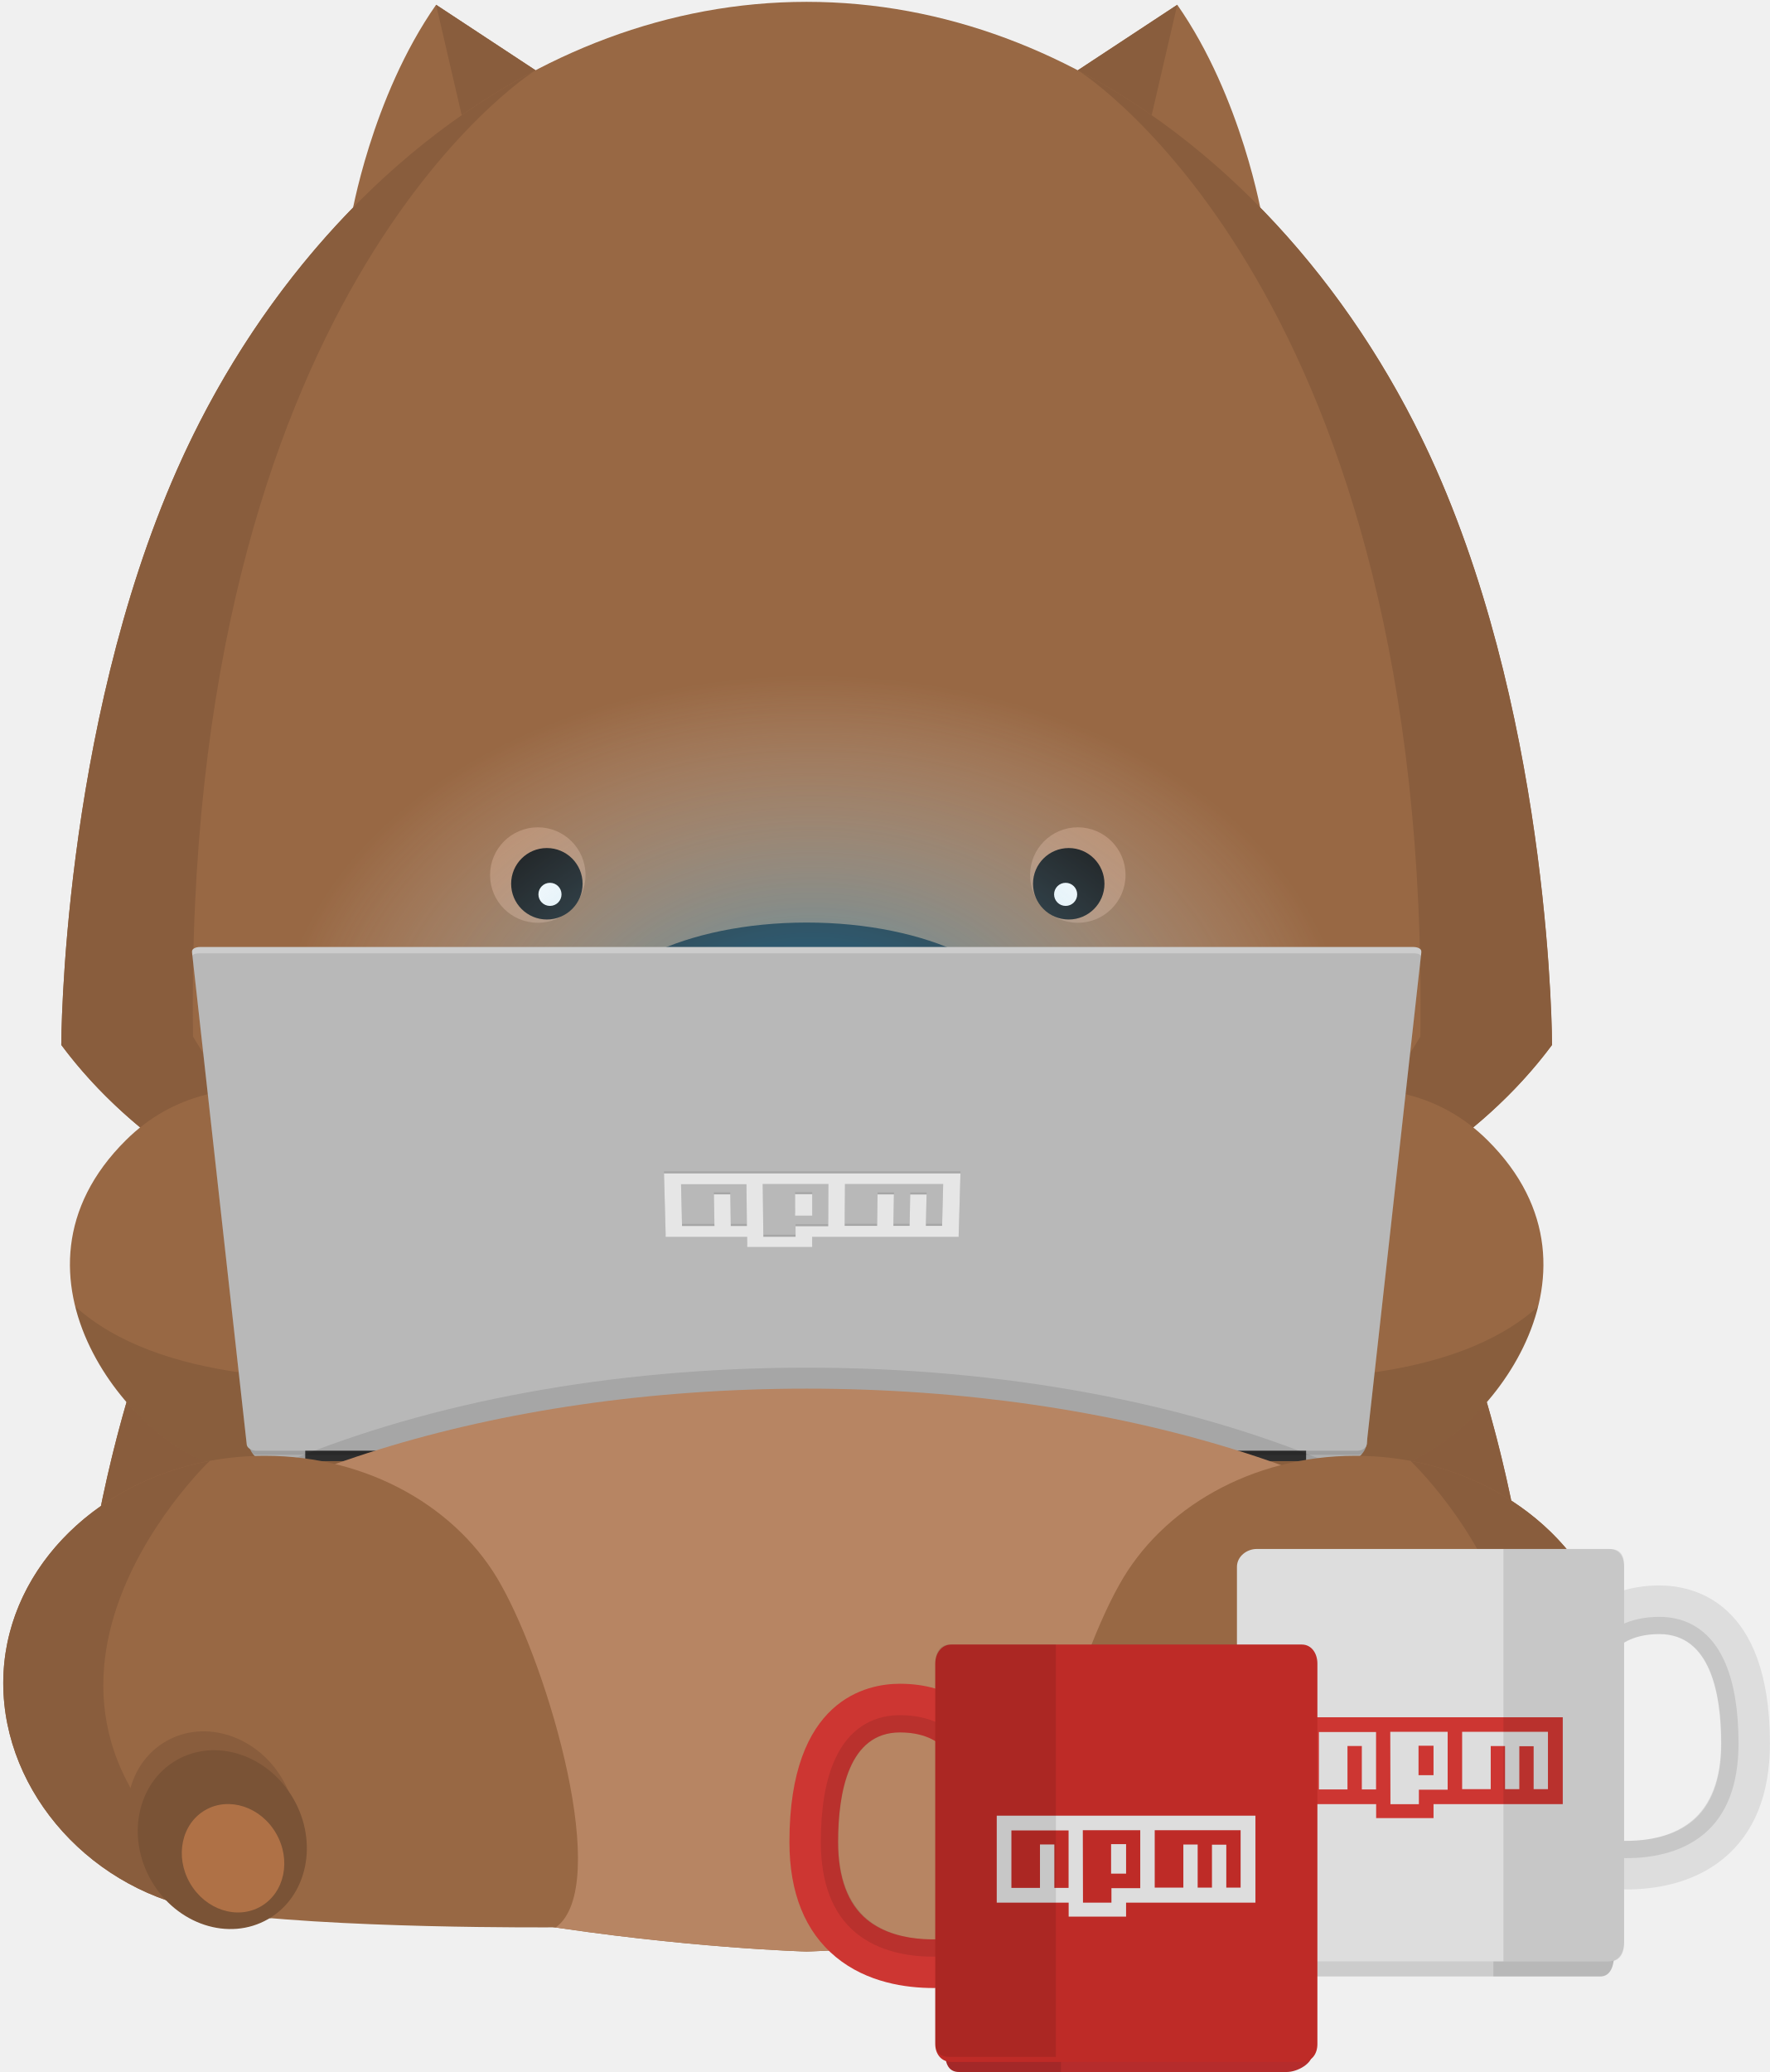
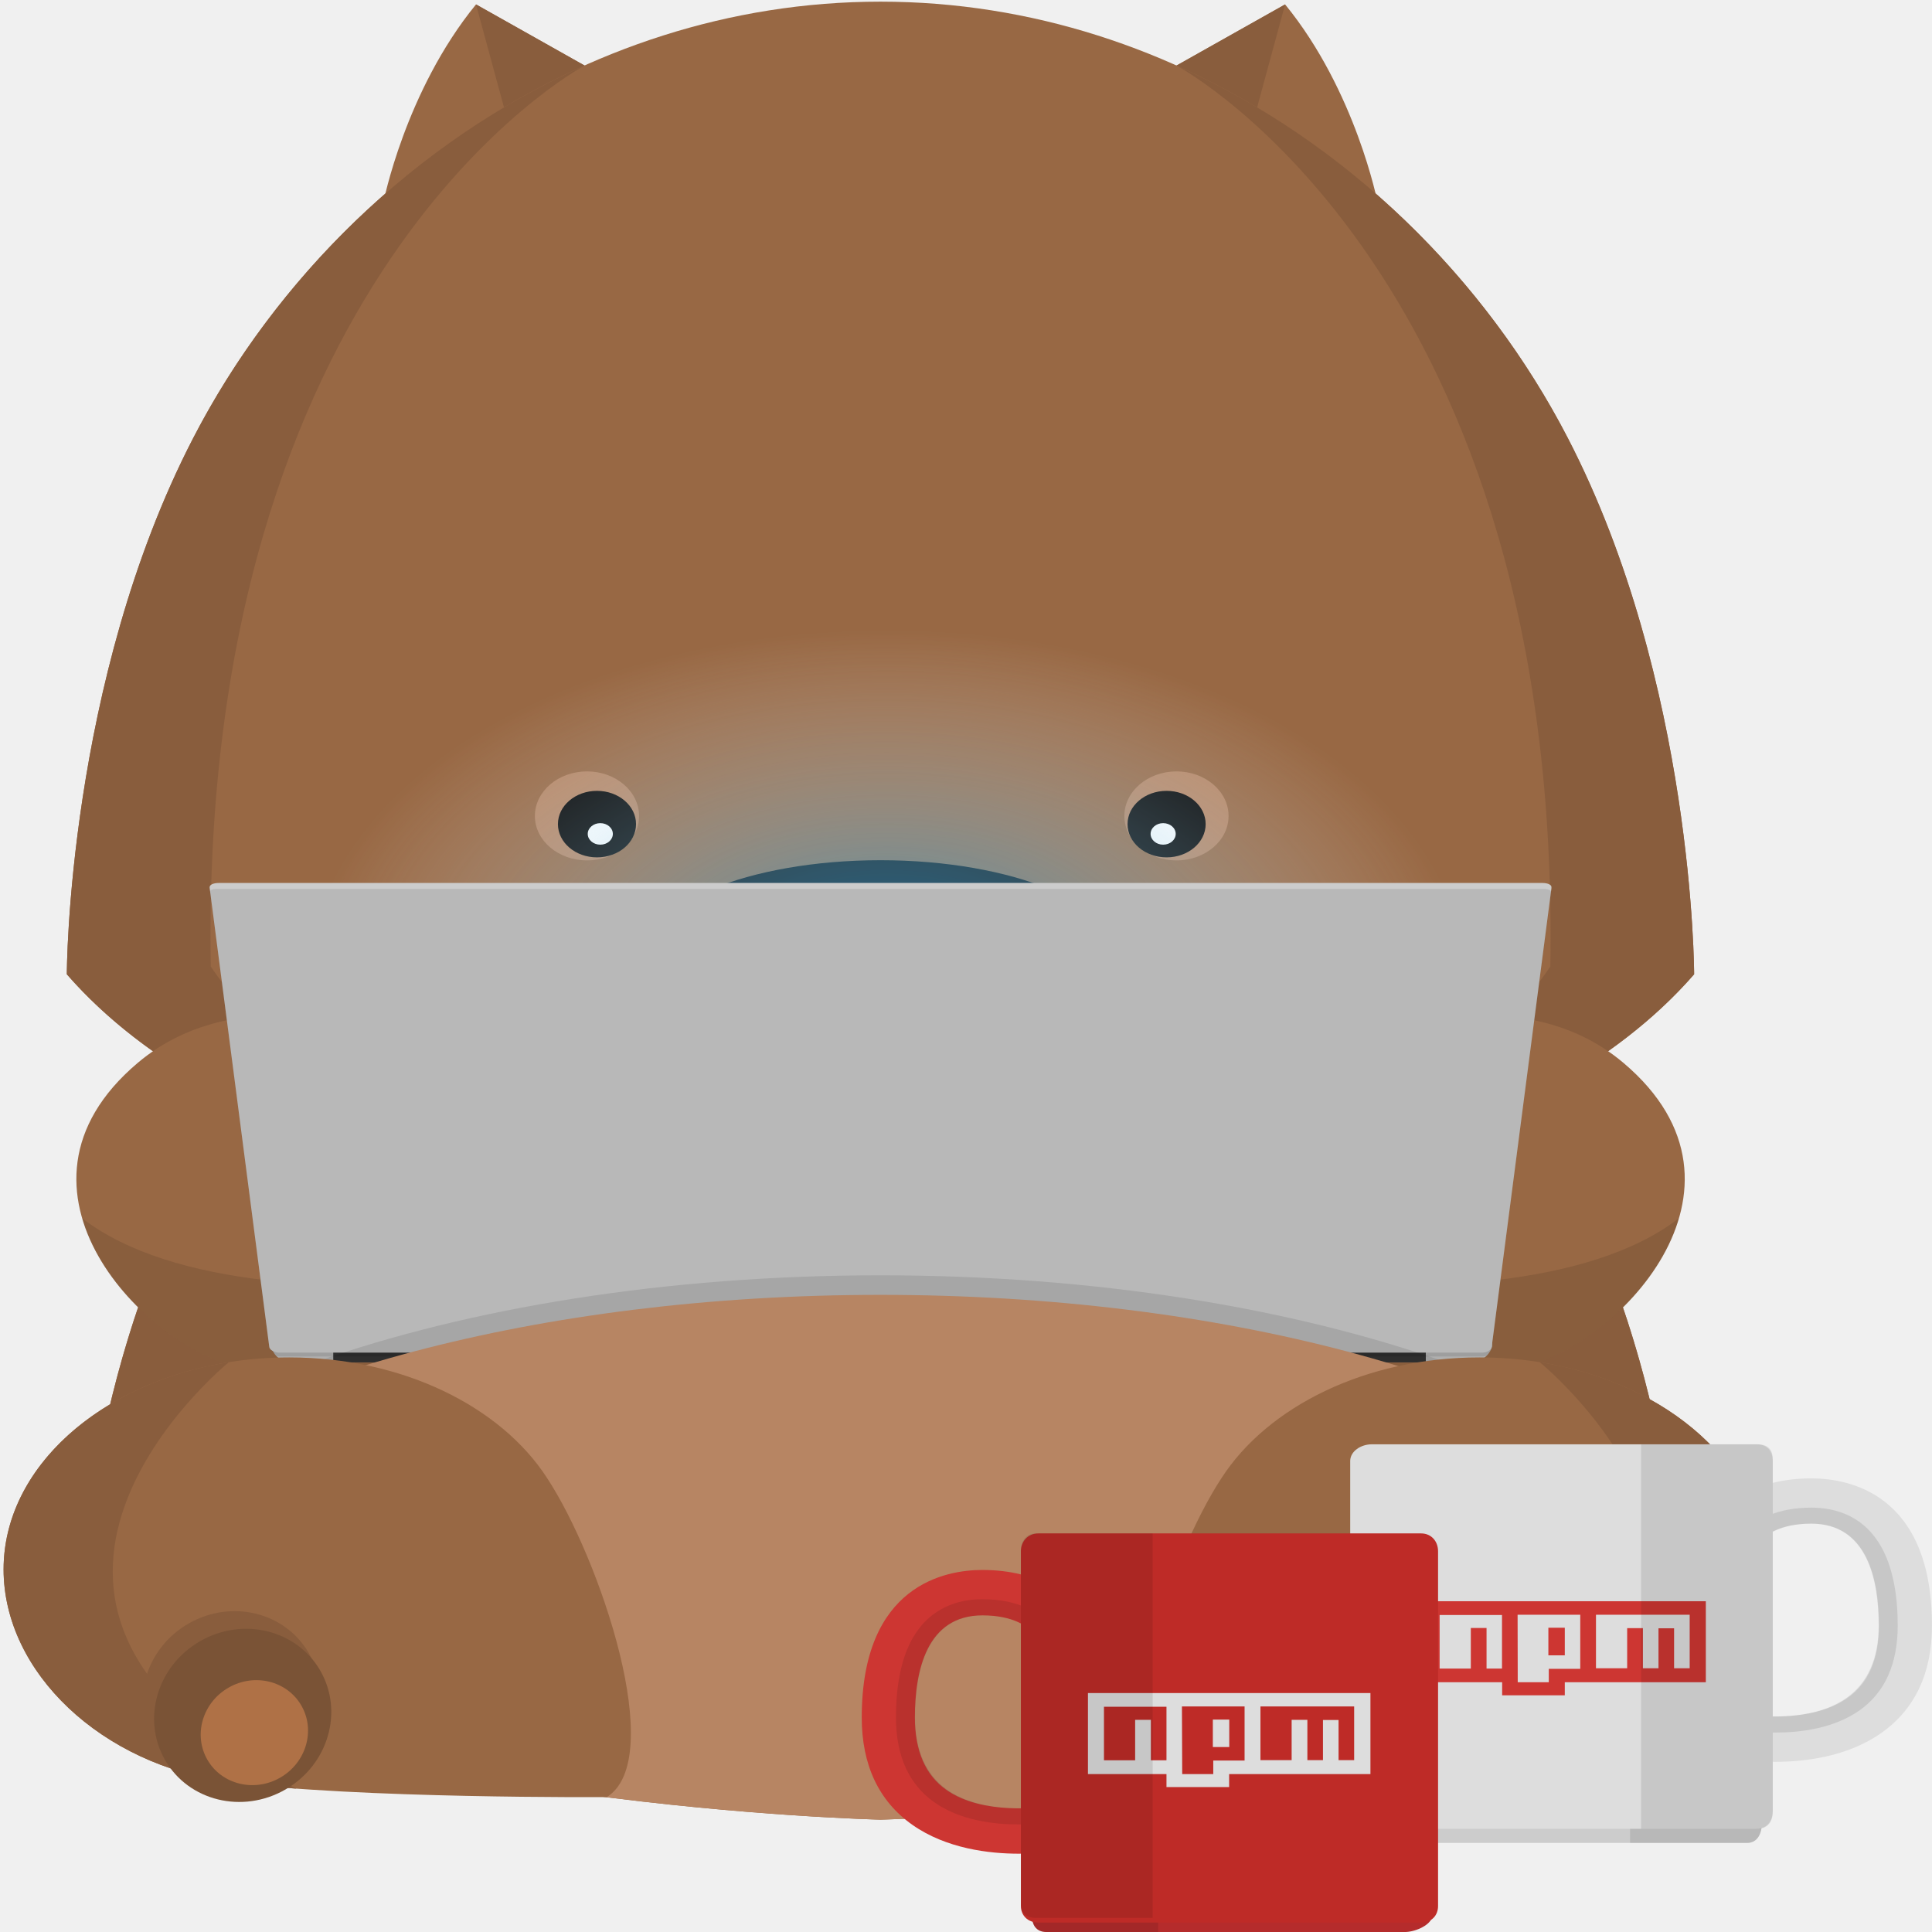
- <svg xmlns="http://www.w3.org/2000/svg" width="352px" height="412px" viewBox="0 0 352 412" version="1.1">
+ <svg xmlns="http://www.w3.org/2000/svg" width="14px" height="14px" viewBox="0 0 14 14" version="1.1">
  <defs>
    <radialGradient cx="50%" cy="50%" fx="50%" fy="50%" r="43.331%" id="radialGradient-1">
      <stop stop-color="#1B91CC" offset="0%" />
      <stop stop-color="#FFFFFF" stop-opacity="0" offset="100%" />
    </radialGradient>
  </defs>
  <g id="Page-1" stroke="none" stroke-width="1" fill="none" fill-rule="evenodd">
-     <g id="npm-wombat-coding-stages">
-       <g id="Layer_2">
-         <g id="wombat_1_">
-           <g id="body_5_" transform="translate(14, 163)">
-             <path d="M270.032,84.907 C247.328,37.576 200.871,0.291 146.418,0.29 C91.968,0.291 45.511,37.576 22.806,84.905 C0.102,132.237 0.08,188.944 0.08,188.944 C49.539,222.388 146.418,225.048 146.418,225.048 C146.418,225.048 243.316,222.382 292.758,188.944 C292.758,188.945 292.736,132.237 270.032,84.907 L270.032,84.907 Z" id="body_6_" fill="#986844" />
-             <g id="body_shadow_2_" transform="translate(0, 48)" fill="#895D3D">
-               <path d="M59.469,165.037 C3.12,114.105 38.153,23.433 38.153,23.433 L54.476,0.722 C54.476,0.722 48.977,2.531 43.772,4.05 C35.491,14.113 28.421,25.201 22.807,36.906 C1.654,81.003 0.19,133.231 0.089,140.162 L0.089,140.201 C0.088,140.287 0.087,140.365 0.086,140.435 L0.086,140.478 C0.086,140.54 0.085,140.596 0.085,140.646 L0.085,140.715 L0.085,140.805 L0.085,140.867 L0.085,140.942 C16.432,152.003 37.966,159.694 59.469,165.037 L59.469,165.037 L59.469,165.037 Z" id="Shape" />
-               <path d="M233.392,165.037 C289.74,114.105 254.709,23.433 254.709,23.433 L238.385,0.721 C238.385,0.721 243.885,2.531 249.088,4.049 C257.37,14.112 264.44,25.2 270.055,36.904 C291.207,81.003 292.671,133.231 292.772,140.161 L292.772,140.2 C292.774,140.286 292.775,140.364 292.776,140.434 C292.776,140.45 292.777,140.464 292.777,140.477 C292.778,140.539 292.778,140.595 292.778,140.645 C292.778,140.671 292.779,140.692 292.779,140.715 C292.779,140.747 292.779,140.777 292.78,140.804 L292.78,140.866 L292.78,140.941 C276.429,152.003 254.895,159.694 233.392,165.037 L233.392,165.037 L233.392,165.037 Z" id="Shape" />
-             </g>
-           </g>
-           <g id="npm_-_wombat_-_face_2_" transform="translate(12, 0)">
-             <g id="ears_2_" transform="translate(57, 0)">
-               <g id="ear_6_" transform="translate(145, 0)">
-                 <path d="M20.131,0.949 L0.353,13.971 L10.624,36.136 L37.022,43.275 C37.021,43.276 33.062,19.452 20.131,0.949 L20.131,0.949 Z" id="Shape" fill="#986844" />
-                 <path d="M2.684,19.005 L0.353,13.973 L20.131,0.949 L14.558,24.989 L2.684,19.005 Z" id="Shape" fill="#895D3D" />
-               </g>
-               <g id="ear_5_">
-                 <path d="M17.729,0.949 L37.508,13.971 L27.237,36.136 L0.838,43.275 C0.839,43.276 4.797,19.452 17.729,0.949 L17.729,0.949 Z" id="Shape" fill="#986844" />
-                 <path d="M35.178,19.005 L37.509,13.973 L17.729,0.949 L23.304,24.989 L35.178,19.005 Z" id="Shape" fill="#895D3D" />
-               </g>
-             </g>
-             <path d="M273.636,93.395 C250.637,41.359 203.578,0.366 148.422,0.366 C93.266,0.366 46.207,41.359 23.207,93.395 C0.209,145.431 0.187,207.778 0.187,207.778 C42.125,264.204 148.422,263.622 148.422,263.622 C148.422,263.622 254.716,264.204 296.654,207.778 C296.655,207.777 296.633,145.431 273.636,93.395 L273.636,93.395 Z" id="head_3_" fill="#986844" />
-             <g id="nose_4_" transform="translate(104, 183)">
-               <ellipse id="nose_9_" fill="#895D3D" cx="44.422" cy="25.611" rx="43.6" ry="21.092" />
-               <ellipse id="nose_5_" fill="#000000" cx="44.422" cy="21.532" rx="43.6" ry="21.091" />
-             </g>
-             <g id="face_2_" transform="translate(85, 164)">
-               <g id="eyes_2_">
-                 <g id="eye_4_">
-                   <path d="M19.447,9.996 C19.447,15.238 15.197,19.486 9.955,19.486 C4.714,19.486 0.463,15.238 0.463,9.996 C0.463,4.754 4.713,0.505 9.955,0.505 C15.198,0.505 19.447,4.753 19.447,9.996 L19.447,9.996 Z" id="Shape" fill="#B78563" />
-                   <circle id="Oval" fill="#000000" cx="11.759" cy="11.73" r="7.105" />
-                   <circle id="Oval" fill="#FFFFFF" cx="12.377" cy="13.836" r="2.297" />
+     <g id="Alt-Art" transform="translate(-391, -23)">
+       <g id="npmwombat" transform="translate(391, 23)">
+         <g id="npm-wombat-coding-stages">
+           <g id="Page-1">
+             <g id="npm-wombat-coding-stages">
+               <g id="Layer_2">
+                 <g id="wombat_1_">
+                   <g id="body_5_" transform="translate(0.556818, 5.538835)">
+                     <path d="M10.74,2.885 C9.837,1.277 7.989,0.01 5.823,0.01 C3.658,0.01 1.81,1.277 0.907,2.885 C0.004,4.493 0.003,6.42 0.003,6.42 C1.97,7.557 5.823,7.647 5.823,7.647 C5.823,7.647 9.677,7.557 11.644,6.42 C11.644,6.42 11.643,4.493 10.74,2.885 L10.74,2.885 L10.74,2.885 Z" id="body_6_" fill="#986844" />
+                     <g id="body_shadow_2_" transform="translate(0, 1.631068)" fill="#895D3D">
+                       <path d="M2.365,5.608 C0.124,3.877 1.517,0.796 1.517,0.796 L2.167,0.025 C2.167,0.025 1.948,0.086 1.741,0.138 C1.412,0.48 1.13,0.856 0.907,1.254 C0.066,2.753 0.008,4.527 0.004,4.763 L0.004,4.764 C0.004,4.767 0.003,4.77 0.003,4.772 L0.003,4.774 C0.003,4.776 0.003,4.778 0.003,4.779 L0.003,4.782 L0.003,4.785 L0.003,4.787 L0.003,4.789 C0.654,5.165 1.51,5.426 2.365,5.608 L2.365,5.608 L2.365,5.608 L2.365,5.608 Z" id="Shape" />
+                       <path d="M9.283,5.608 C11.524,3.877 10.13,0.796 10.13,0.796 L9.481,0.025 C9.481,0.025 9.7,0.086 9.907,0.138 C10.236,0.48 10.518,0.856 10.741,1.254 C11.582,2.753 11.64,4.527 11.644,4.763 L11.644,4.764 C11.644,4.767 11.644,4.77 11.645,4.772 C11.645,4.773 11.645,4.773 11.645,4.773 C11.645,4.776 11.645,4.777 11.645,4.779 C11.645,4.78 11.645,4.781 11.645,4.782 C11.645,4.783 11.645,4.784 11.645,4.785 L11.645,4.787 L11.645,4.789 C10.994,5.165 10.138,5.426 9.283,5.608 L9.283,5.608 L9.283,5.608 L9.283,5.608 Z" id="Shape" />
+                     </g>
+                   </g>
+                   <g id="npm_-_wombat_-_face_2_" transform="translate(0.477273, 0)">
+                     <g id="ears_2_" transform="translate(2.267045, 0)">
+                       <g id="ear_6_" transform="translate(5.767045, 0)">
+                         <path d="M0.801,0.032 L0.014,0.475 L0.423,1.228 L1.472,1.471 C1.472,1.471 1.315,0.661 0.801,0.032 L0.801,0.032 L0.801,0.032 Z" id="Shape" fill="#986844" />
+                         <path d="M0.107,0.646 L0.014,0.475 L0.801,0.032 L0.579,0.849 L0.107,0.646 L0.107,0.646 Z" id="Shape" fill="#895D3D" />
+                       </g>
+                       <g id="ear_5_">
+                         <path d="M0.705,0.032 L1.492,0.475 L1.083,1.228 L0.033,1.471 C0.033,1.471 0.191,0.661 0.705,0.032 L0.705,0.032 L0.705,0.032 Z" id="Shape" fill="#986844" />
+                         <path d="M1.399,0.646 L1.492,0.475 L0.705,0.032 L0.927,0.849 L1.399,0.646 L1.399,0.646 Z" id="Shape" fill="#895D3D" />
+                       </g>
+                     </g>
+                     <path d="M10.883,3.174 C9.969,1.405 8.097,0.012 5.903,0.012 C3.709,0.012 1.838,1.405 0.923,3.174 C0.008,4.942 0.007,7.06 0.007,7.06 C1.675,8.978 5.903,8.958 5.903,8.958 C5.903,8.958 10.131,8.978 11.799,7.06 C11.799,7.06 11.798,4.942 10.883,3.174 L10.883,3.174 L10.883,3.174 Z" id="head_3_" fill="#986844" />
+                     <g id="nose_4_" transform="translate(4.136364, 6.218447)">
+                       <ellipse id="nose_9_" fill="#895D3D" cx="1.767" cy="0.87" rx="1.734" ry="0.717" />
+                       <ellipse id="nose_5_" fill="#000000" cx="1.767" cy="0.732" rx="1.734" ry="0.717" />
+                     </g>
+                     <g id="face_2_" transform="translate(3.380682, 5.572816)">
+                       <g id="eyes_2_">
+                         <g id="eye_4_">
+                           <path d="M0.773,0.34 C0.773,0.518 0.604,0.662 0.396,0.662 C0.187,0.662 0.018,0.518 0.018,0.34 C0.018,0.162 0.187,0.017 0.396,0.017 C0.604,0.017 0.773,0.162 0.773,0.34 L0.773,0.34 L0.773,0.34 Z" id="Shape" fill="#B78563" />
+                           <ellipse id="Oval" fill="#000000" cx="0.468" cy="0.399" rx="0.283" ry="0.241" />
+                           <ellipse id="Oval" fill="#FFFFFF" cx="0.492" cy="0.47" rx="0.091" ry="0.078" />
+                         </g>
+                         <g id="eye_3_" transform="translate(4.255682, 0)">
+                           <path d="M0.034,0.34 C0.034,0.518 0.203,0.662 0.412,0.662 C0.62,0.662 0.789,0.518 0.789,0.34 C0.789,0.162 0.62,0.017 0.412,0.017 C0.203,0.017 0.034,0.162 0.034,0.34 L0.034,0.34 L0.034,0.34 Z" id="Shape" fill="#B78563" />
+                           <ellipse id="Oval" fill="#000000" cx="0.34" cy="0.399" rx="0.283" ry="0.241" />
+                           <ellipse id="Oval" fill="#FFFFFF" cx="0.315" cy="0.47" rx="0.091" ry="0.078" />
+                         </g>
+                       </g>
+                     </g>
+                     <path d="M1.05,7.004 C1.05,7.004 1.595,7.811 2.387,8.439 C1.475,8.158 0.587,7.726 0.007,7.06 C0.007,7.06 0.008,4.942 0.923,3.174 C1.52,2.02 2.524,1.026 3.759,0.475 C3.705,0.504 0.966,2.002 1.05,7.004 L1.05,7.004 L1.05,7.004 Z M10.757,7.004 C10.757,7.004 10.212,7.811 9.42,8.439 C10.332,8.158 11.22,7.726 11.799,7.06 C11.799,7.06 11.799,4.942 10.884,3.174 C10.287,2.02 9.283,1.026 8.048,0.475 C8.102,0.504 10.841,2.002 10.757,7.004 L10.757,7.004 L10.757,7.004 Z" id="shadow_9_" fill="#895D3D" />
+                   </g>
+                   <g id="Group" transform="translate(0.517045, 7.339806)">
+                     <g id="Shape">
+                       <path d="M5.077,1.637 C5.077,1.637 1.958,-0.887 0.48,0.363 C-0.605,1.281 0.559,2.44 1.221,2.568 C2.817,2.878 4.402,2.208 5.077,1.637 L5.077,1.637 L5.077,1.637 Z" fill="#986844" />
+                       <path d="M5.077,1.637 C5.077,1.637 1.39,2.498 0.078,1.488 L0.078,1.488 C0.238,2.037 0.821,2.491 1.221,2.568 C2.817,2.878 4.402,2.208 5.077,1.637 L5.077,1.637 L5.077,1.637 Z" opacity="0.1" fill="#000000" />
+                     </g>
+                     <g id="Shape" transform="translate(6.642045, 0)">
+                       <path d="M3.865,2.568 C4.527,2.44 5.69,1.281 4.606,0.363 C3.127,-0.887 0.009,1.637 0.009,1.637 C0.683,2.208 2.268,2.878 3.865,2.568 L3.865,2.568 L3.865,2.568 Z" fill="#986844" />
+                       <path d="M3.865,2.568 C4.265,2.491 4.848,2.037 5.007,1.488 L5.007,1.488 C3.695,2.498 0.009,1.637 0.009,1.637 C0.683,2.208 2.268,2.878 3.865,2.568 L3.865,2.568 L3.865,2.568 Z" opacity="0.1" fill="#000000" />
+                     </g>
+                   </g>
+                   <ellipse id="Oval" opacity="0.7" fill="url(#radialGradient-1)" cx="6.425" cy="7.089" rx="4.839" ry="2.929" />
+                   <g id="Laptop_3_" transform="translate(1.511364, 6.38835)">
+                     <g id="Base_3_" transform="translate(0.4375, 3.160194)">
+                       <path id="Shape" fill="#AFAFAF" d="M4.436,0.097 L0.017,0.097 L0.017,0.206 C0.017,0.206 0.033,0.324 0.178,0.324 L4.436,0.324 L8.694,0.324 C8.839,0.324 8.864,0.206 8.864,0.206 L8.864,0.097 L4.436,0.097 L4.436,0.097 L4.436,0.097 Z" />
+                       <rect id="Rectangle-path" fill="#333333" x="0.466" y="0.026" width="7.917" height="0.298" />
+                       <path id="Shape" opacity="0.1" fill="#000000" d="M8.382,0.026 L0.466,0.026 L0.466,0.097 L0.017,0.097 L0.017,0.206 C0.017,0.206 0.021,0.245 0.055,0.277 C0.062,0.279 0.065,0.281 0.072,0.281 L8.792,0.281 C8.802,0.281 8.816,0.278 8.825,0.274 C8.854,0.243 8.864,0.206 8.864,0.206 L8.864,0.097 L8.382,0.097 L8.382,0.026 L8.382,0.026 L8.382,0.026 Z" />
+                     </g>
+                     <g id="Lid_3_">
+                       <path d="M9.731,0.043 C9.734,0.023 9.704,0.01 9.665,0.01 L0.074,0.01 C0.035,0.01 0.005,0.023 0.008,0.043 L0.008,0.042 C0.007,0.044 0.007,0.045 0.008,0.047 L0.44,3.373 C0.443,3.393 0.474,3.413 0.51,3.413 L9.229,3.413 C9.265,3.413 9.296,3.393 9.298,3.372 L9.731,0.048 C9.731,0.046 9.731,0.045 9.731,0.043 L9.731,0.043 L9.731,0.043 L9.731,0.043 Z" id="Shape" fill="#CCCCCC" />
+                       <g id="Logo_7_" transform="translate(3.738636, 1.495146)">
+                         <path id="Logo_9_" opacity="0.1" fill="#000000" />
+                         <path id="Logo_8_" fill="#FFFFFF" />
+                       </g>
+                       <path d="M0.51,3.413 L9.229,3.413 C9.265,3.413 9.296,3.393 9.298,3.372 L9.729,0.072 C9.722,0.057 9.697,0.053 9.665,0.053 L0.074,0.053 C0.042,0.053 0.017,0.055 0.01,0.07 L0.44,3.377 C0.443,3.397 0.474,3.413 0.51,3.413 L0.51,3.413 L0.51,3.413 Z" id="Shape" opacity="0.1" fill="#000000" />
+                     </g>
+                     <path d="M4.873,3.484 L8.82,3.484 L8.97,3.484 C7.854,3.09 6.426,2.853 4.869,2.853 C3.312,2.853 1.884,3.09 0.768,3.484 L0.903,3.484 L4.873,3.484 L4.873,3.484 L4.873,3.484 Z" id="Shape" opacity="0.1" fill="#000000" />
+                   </g>
+                   <path d="M6.38,9.383 C3.903,9.383 1.75,9.983 0.662,10.864 C0.561,11.51 0.56,11.959 0.56,11.959 C2.528,13.096 6.381,13.186 6.381,13.186 C6.381,13.186 10.235,13.096 12.201,11.959 C12.201,11.959 12.201,11.51 12.099,10.865 C11.012,9.983 8.859,9.383 6.38,9.383 L6.38,9.383 L6.38,9.383 Z" id="Belly_1_" fill="#B78563" />
+                   <g id="legs_2_" transform="translate(0, 9.820388)">
+                     <g id="leg_5_">
+                       <path d="M3.963,0.888 C3.963,0.888 3.963,0.888 3.963,0.888 C3.629,0.372 2.918,0.016 2.096,0.016 C0.953,0.016 0.026,0.704 0.026,1.552 C0.026,2.297 0.736,2.971 1.662,3.093 C2.589,3.215 4.397,3.202 4.397,3.202 C4.841,2.925 4.343,1.464 3.963,0.888 L3.963,0.888 L3.963,0.888 Z" id="Shape" fill="#986844" />
+                       <g id="shadow_8_" transform="translate(0, 0.033981)" fill="#895D3D">
+                         <path d="M2.096,3.08 C-0.499,1.769 1.658,0.017 1.659,0.016 C0.726,0.165 0.026,0.781 0.026,1.518 C0.026,2.263 0.735,2.937 1.662,3.059 C1.806,3.078 1.971,3.094 2.148,3.107 C2.131,3.098 2.114,3.089 2.096,3.08 L2.096,3.08 L2.096,3.08 Z" id="Shape" />
+                         <ellipse id="Oval" transform="translate(1.675255, 2.448083) rotate(-30.00073) translate(-1.675255, -2.448083) " cx="1.675" cy="2.448" rx="0.649" ry="0.62" />
+                       </g>
+                       <g id="Group" transform="translate(0.795455, 1.76699)">
+                         <ellipse id="Oval" fill="#7A5336" transform="translate(0.962927, 0.842599) rotate(-30.00073) translate(-0.962927, -0.842599) " cx="0.963" cy="0.843" rx="0.649" ry="0.62" />
+                         <ellipse id="Oval" fill="#AF7146" transform="translate(1.047901, 0.968425) rotate(-30.00073) translate(-1.047901, -0.968425) " cx="1.048" cy="0.968" rx="0.393" ry="0.376" />
+                       </g>
+                     </g>
+                     <g id="leg_4_" transform="translate(8.232955, 0)">
+                       <path d="M0.62,0.888 L0.62,0.888 C0.954,0.372 1.665,0.016 2.487,0.016 C3.63,0.016 4.557,0.704 4.557,1.552 C4.557,2.297 3.848,2.971 2.921,3.093 C1.994,3.215 0.186,3.202 0.186,3.202 C-0.258,2.925 0.24,1.464 0.62,0.888 L0.62,0.888 L0.62,0.888 Z" id="Shape" fill="#986844" />
+                       <g id="shadow_7_" transform="translate(1.948864, 0.033981)" fill="#895D3D">
+                         <path d="M0.538,3.08 C3.133,1.769 0.976,0.017 0.975,0.016 C1.909,0.165 2.608,0.781 2.608,1.518 C2.608,2.263 1.899,2.937 0.972,3.059 C0.828,3.078 0.663,3.094 0.487,3.107 C0.504,3.098 0.521,3.089 0.538,3.08 L0.538,3.08 L0.538,3.08 Z" id="Shape" />
+                         <ellipse id="Oval" transform="translate(0.960046, 2.448941) rotate(210.0007) translate(-0.960046, -2.448941) " cx="0.96" cy="2.449" rx="0.649" ry="0.62" />
+                       </g>
+                       <g id="Group" transform="translate(1.869318, 1.76699)">
+                         <ellipse id="Oval" fill="#7A5336" transform="translate(0.955473, 0.844131) rotate(210.0007) translate(-0.955473, -0.844131) " cx="0.955" cy="0.844" rx="0.649" ry="0.62" />
+                         <ellipse id="Oval" fill="#AF7146" transform="translate(0.872005, 0.969389) rotate(210.0007) translate(-0.872005, -0.969389) " cx="0.872" cy="0.969" rx="0.393" ry="0.376" />
+                       </g>
+                     </g>
+                   </g>
                </g>
-                 <g id="eye_3_" transform="translate(107, 0)">
-                   <path d="M0.859,9.996 C0.859,15.238 5.109,19.486 10.351,19.486 C15.592,19.486 19.843,15.238 19.843,9.996 C19.843,4.754 15.591,0.505 10.351,0.505 C5.109,0.505 0.859,4.753 0.859,9.996 L0.859,9.996 Z" id="Shape" fill="#B78563" />
-                   <circle id="Oval" fill="#000000" cx="8.547" cy="11.73" r="7.105" />
-                   <circle id="Oval" fill="#FFFFFF" cx="7.93" cy="13.836" r="2.297" />
+                 <g id="Group" transform="translate(9.784091, 10.46602)">
+                   <g id="Shape" transform="translate(0.119318, 2.378641)">
+                     <path d="M2.864,0.366 C2.864,0.434 2.837,0.51 2.756,0.51 L0.166,0.51 C0.085,0.51 0,0.434 0,0.366 L0,0.119 C0,0.051 0.085,0 0.166,0 L2.756,0 C2.837,0 2.864,0.051 2.864,0.119 L2.864,0.366 L2.864,0.366 L2.864,0.366 Z" fill="#CCCCCC" />
+                     <path d="M2.756,0 L1.909,0 L1.909,0.51 L2.756,0.51 C2.837,0.51 2.864,0.434 2.864,0.366 L2.864,0.119 C2.864,0.051 2.837,0 2.756,0 L2.756,0 L2.756,0 Z" opacity="0.1" fill="#000000" />
+                   </g>
+                   <g id="Handle_1_" transform="translate(2.704545, 0.237864)">
+                     <path d="M0.374,2.063 C0.231,2.063 0.131,2.047 0.121,2.045 L0.194,1.723 C0.198,1.723 0.633,1.79 0.901,1.599 C1.051,1.493 1.127,1.317 1.127,1.076 C1.127,0.739 1.042,0.337 0.638,0.337 C0.405,0.337 0.313,0.427 0.312,0.428 L0.003,0.233 C0.023,0.21 0.209,0.009 0.638,0.009 C0.901,0.009 1.511,0.113 1.511,1.076 C1.511,1.42 1.388,1.682 1.144,1.854 C0.898,2.027 0.588,2.063 0.374,2.063 L0.374,2.063 L0.374,2.063 Z" id="Shape" fill="#DDDDDD" />
+                     <path d="M0.377,1.851 C0.552,1.851 0.799,1.823 0.988,1.689 C1.17,1.56 1.263,1.353 1.263,1.076 C1.263,0.854 1.228,0.672 1.159,0.534 C1.029,0.275 0.804,0.221 0.638,0.221 C0.52,0.221 0.415,0.24 0.326,0.278 C0.322,0.28 0.311,0.282 0.307,0.284 L0.278,0.27 L0.278,0.415 L0.305,0.428 C0.306,0.427 0.402,0.337 0.635,0.337 C1.039,0.337 1.125,0.739 1.125,1.076 C1.125,1.317 1.043,1.493 0.893,1.599 C0.703,1.735 0.438,1.74 0.278,1.732 L0.278,1.904 L0.297,1.85 C0.32,1.851 0.351,1.851 0.377,1.851 L0.377,1.851 L0.377,1.851 Z" id="Shape" opacity="0.1" fill="#000000" />
+                   </g>
+                   <g>
+                     <path d="M3.062,2.656 C3.062,2.728 3.022,2.786 2.944,2.786 L0.156,2.786 C0.078,2.786 0,2.728 0,2.656 L0,0.121 C0,0.05 0.078,0 0.156,0 L2.944,0 C3.022,0 3.062,0.05 3.062,0.121 L3.062,2.656 L3.062,2.656 L3.062,2.656 Z" id="Shape" fill="#DDDDDD" />
+                     <path d="M0.533,1.137 L2.577,1.137 L2.577,1.724 L1.555,1.724 L1.555,1.819 L1.101,1.819 L1.101,1.724 L0.533,1.724 L0.533,1.137 L0.533,1.137 L0.533,1.137 Z M0.648,1.625 L0.874,1.625 L0.874,1.331 L0.988,1.331 L0.988,1.625 L1.1,1.625 L1.1,1.237 L0.648,1.237 L0.648,1.625 L0.648,1.625 L0.648,1.625 Z M1.213,1.235 L1.214,1.724 L1.439,1.724 L1.439,1.627 L1.667,1.627 L1.667,1.235 L1.213,1.235 L1.213,1.235 L1.213,1.235 Z M1.436,1.329 L1.555,1.329 L1.555,1.529 L1.436,1.529 L1.436,1.329 L1.436,1.329 L1.436,1.329 Z M1.781,1.235 L1.781,1.623 L2.007,1.623 L2.007,1.332 L2.121,1.332 L2.121,1.623 L2.234,1.623 L2.234,1.333 L2.347,1.333 L2.347,1.623 L2.46,1.623 L2.46,1.235 L1.781,1.235 L1.781,1.235 L1.781,1.235 Z" id="Rectangle_1_1_" fill="#CD3632" />
+                     <path d="M2.95,0 L2.108,0 L2.108,2.786 L2.95,2.786 C3.03,2.786 3.062,2.73 3.062,2.662 L3.062,0.109 C3.062,0.041 3.03,0 2.95,0 L2.95,0 L2.95,0 Z" id="Shape" opacity="0.1" fill="#000000" />
+                   </g>
+                 </g>
+                 <g id="Group" transform="translate(6.204545, 11.11165)">
+                   <g id="Shape" transform="translate(1.272727, 2.378641)">
+                     <path d="M0,0.386 C0,0.455 0.027,0.51 0.108,0.51 L2.701,0.51 C2.782,0.51 2.903,0.455 2.903,0.386 L2.903,0.14 C2.903,0.072 2.782,0 2.701,0 L0.108,0 C0.027,0 0,0.072 0,0.14 L0,0.386 L0,0.386 L0,0.386 Z" fill="#B52C2C" />
+                     <path d="M0.108,0 L0.915,0 L0.915,0.51 L0.108,0.51 C0.027,0.51 0,0.455 0,0.386 L0,0.14 C0,0.072 0.027,0 0.108,0 L0.108,0 L0.108,0 Z" opacity="0.1" fill="#000000" />
+                   </g>
+                   <g id="Handle_3_" transform="translate(0, 0.237864)">
+                     <path d="M1.178,2.083 C1.321,2.083 1.421,2.067 1.431,2.065 L1.358,1.743 C1.354,1.743 0.919,1.81 0.651,1.619 C0.501,1.513 0.425,1.337 0.425,1.096 C0.425,0.758 0.509,0.356 0.914,0.356 C1.147,0.356 1.239,0.446 1.24,0.447 L1.549,0.251 C1.53,0.229 1.343,0.027 0.914,0.027 C0.651,0.027 0.04,0.131 0.04,1.096 C0.04,1.44 0.163,1.702 0.407,1.874 C0.653,2.047 0.964,2.083 1.178,2.083 L1.178,2.083 L1.178,2.083 Z" id="Shape" fill="#CD3632" />
+                     <path d="M1.175,1.871 C1,1.871 0.752,1.843 0.564,1.709 C0.381,1.579 0.288,1.373 0.288,1.096 C0.288,0.873 0.323,0.691 0.392,0.553 C0.523,0.294 0.748,0.239 0.914,0.239 C1.032,0.239 1.137,0.259 1.225,0.297 C1.23,0.299 1.24,0.301 1.245,0.303 L1.273,0.289 L1.273,0.434 L1.246,0.447 C1.245,0.446 1.15,0.356 0.917,0.356 C0.513,0.356 0.426,0.758 0.426,1.096 C0.426,1.337 0.508,1.513 0.658,1.619 C0.848,1.754 1.114,1.76 1.273,1.752 L1.273,1.925 L1.254,1.87 C1.232,1.871 1.201,1.871 1.175,1.871 L1.175,1.871 L1.175,1.871 Z" id="Shape" opacity="0.1" fill="#000000" />
+                   </g>
+                   <g transform="translate(1.193182, 0)">
+                     <path d="M2.899,0 L0.128,0 C0.048,0 0,0.061 0,0.129 L0,2.7 C0,2.767 0.048,2.82 0.128,2.82 L2.899,2.82 C2.978,2.82 3.023,2.767 3.023,2.7 L3.023,0.129 C3.023,0.061 2.978,0 2.899,0 L2.899,0 Z" id="Shape" fill="#BE2B27" />
+                     <path d="M0.486,1.157 L2.533,1.157 L2.533,1.744 L1.509,1.744 L1.509,1.838 L1.055,1.838 L1.055,1.744 L0.486,1.744 L0.486,1.157 L0.486,1.157 L0.486,1.157 Z M0.602,1.644 L0.828,1.644 L0.828,1.351 L0.942,1.351 L0.942,1.644 L1.055,1.644 L1.055,1.256 L0.602,1.256 L0.602,1.644 L0.602,1.644 L0.602,1.644 Z M1.167,1.254 L1.169,1.744 L1.394,1.744 L1.394,1.646 L1.621,1.646 L1.621,1.254 L1.167,1.254 L1.167,1.254 L1.167,1.254 Z M1.391,1.349 L1.51,1.349 L1.51,1.548 L1.391,1.548 L1.391,1.349 L1.391,1.349 L1.391,1.349 Z M1.736,1.254 L1.736,1.643 L1.962,1.643 L1.962,1.351 L2.076,1.351 L2.076,1.643 L2.189,1.643 L2.189,1.352 L2.302,1.352 L2.302,1.643 L2.415,1.643 L2.415,1.254 L1.736,1.254 L1.736,1.254 L1.736,1.254 Z" id="Rectangle_1_3_" fill="#DDDDDD" />
+                     <path d="M0.113,0 L0.955,0 L0.955,2.786 L0.113,2.786 C0.034,2.786 0,2.751 0,2.683 L0,0.127 C0,0.059 0.034,0 0.113,0 L0.113,0 L0.113,0 Z" id="Shape" opacity="0.1" fill="#000000" />
+                   </g>
                </g>
              </g>
            </g>
-             <path d="M26.389,206.112 C26.389,206.112 40.101,229.857 60.017,248.346 C37.078,240.089 14.751,227.37 0.188,207.776 C0.188,207.776 0.21,145.428 23.208,93.392 C38.211,59.445 63.457,30.203 94.509,13.97 C93.144,14.831 24.294,58.907 26.389,206.112 L26.389,206.112 Z M270.472,206.112 C270.472,206.112 256.761,229.857 236.843,248.346 C259.783,240.09 282.109,227.37 296.673,207.776 C296.673,207.776 296.652,145.429 273.653,93.393 C258.648,59.445 233.404,30.203 202.352,13.971 C203.717,14.831 272.567,58.907 270.472,206.112 L270.472,206.112 Z" id="shadow_9_" fill="#895D3D" />
-           </g>
-           <g id="Group" transform="translate(13, 216)">
-             <g id="Shape">
-               <path d="M127.644,48.185 C127.644,48.185 49.229,-26.113 12.061,10.693 C-15.211,37.701 14.044,71.8 30.688,75.575 C70.84,84.684 110.687,64.979 127.644,48.185 L127.644,48.185 Z" fill="#986844" />
-               <path d="M127.644,48.185 C127.644,48.185 34.953,73.523 1.961,43.782 L1.961,43.782 C5.978,59.947 20.634,73.296 30.688,75.576 C70.84,84.684 110.687,64.979 127.644,48.185 L127.644,48.185 Z" opacity="0.1" fill="#000000" />
-             </g>
-             <g transform="translate(167, 0)" id="Shape">
-               <path d="M97.172,75.574 C113.817,71.8 143.07,37.7 115.799,10.692 C78.631,-26.114 0.217,48.184 0.217,48.184 C17.174,64.979 57.021,84.684 97.172,75.574 L97.172,75.574 Z" fill="#986844" />
-               <path d="M97.172,75.575 C107.227,73.294 121.883,59.946 125.9,43.781 L125.9,43.781 C92.908,73.522 0.216,48.184 0.216,48.184 C17.174,64.979 57.021,84.684 97.172,75.575 L97.172,75.575 Z" opacity="0.1" fill="#000000" />
-             </g>
-           </g>
-           <ellipse id="Oval" opacity="0.7" fill="url(#radialGradient-1)" cx="161.535" cy="208.611" rx="121.66" ry="86.204" />
-           <g id="Laptop_3_" transform="translate(38, 188)">
-             <g id="Base_3_" transform="translate(11, 93)">
-               <path d="M111.532,2.859 L0.438,2.859 L0.438,6.075 C0.438,6.075 0.825,9.536 4.465,9.536 L111.532,9.536 L218.596,9.536 C222.237,9.536 222.854,6.075 222.854,6.075 L222.854,2.859 L111.532,2.859 L111.532,2.859 Z" id="Shape" fill="#AFAFAF" />
-               <rect id="Rectangle-path" fill="#333333" x="11.705" y="0.773" width="199.048" height="8.763" />
-               <path d="M210.753,0.773 L11.705,0.773 L11.705,2.859 L0.438,2.859 L0.438,6.075 C0.438,6.075 0.526,7.214 1.393,8.158 C1.562,8.218 1.622,8.284 1.812,8.284 L221.049,8.284 C221.314,8.284 221.656,8.187 221.877,8.075 C222.626,7.15 222.855,6.075 222.855,6.075 L222.855,2.859 L210.753,2.859 L210.753,0.773 L210.753,0.773 Z" id="Shape" opacity="0.1" fill="#000000" />
-             </g>
-             <g id="Lid_3_">
-               <path d="M244.669,1.263 C244.735,0.663 243.993,0.3 243.01,0.3 L1.85,0.3 C0.868,0.3 0.125,0.663 0.191,1.263 L0.195,1.239 C0.188,1.294 0.185,1.318 0.191,1.373 L11.073,99.262 C11.14,99.861 11.918,100.451 12.812,100.451 L232.049,100.451 C232.942,100.451 233.72,99.846 233.787,99.246 L244.669,1.401 C244.676,1.345 244.672,1.323 244.664,1.269 L244.669,1.263 L244.669,1.263 Z" id="Shape" fill="#CCCCCC" />
-               <g id="Logo_7_" transform="translate(94, 44)">
-                 <path d="M0.043,0.921 L59.025,0.921 L58.659,13.515 L29.521,13.515 L29.519,15.539 L16.607,15.539 L16.584,13.515 L0.383,13.515 L0.043,0.921 L0.043,0.921 Z M3.631,11.377 L10.081,11.377 L9.971,5.086 L13.234,5.086 L13.325,11.377 L16.538,11.377 L16.444,3.057 L3.432,3.057 L3.631,11.377 L3.631,11.377 Z M19.682,3.02 L19.809,13.514 L26.219,13.514 L26.215,11.42 L32.718,11.42 L32.752,3.019 L19.682,3.02 L19.682,3.02 Z M26.123,5.043 L29.529,5.043 L29.525,9.316 L26.131,9.316 L26.123,5.043 L26.123,5.043 Z M36.047,3.02 L35.986,11.34 L42.449,11.34 L42.532,5.093 L45.783,5.093 L45.679,11.34 L48.908,11.34 L49.029,5.119 L52.284,5.119 L52.142,11.34 L55.374,11.34 L55.588,3.02 L36.047,3.02 L36.047,3.02 Z" id="Logo_9_" opacity="0.1" fill="#000000" />
-                 <path d="M0.055,1.328 L59.014,1.328 L58.649,13.92 L29.522,13.92 L29.52,15.944 L16.612,15.944 L16.589,13.92 L0.394,13.92 L0.055,1.328 L0.055,1.328 Z M3.641,11.784 L10.089,11.784 L9.979,5.492 L13.24,5.492 L13.331,11.784 L16.544,11.784 L16.449,3.464 L3.443,3.464 L3.641,11.784 L3.641,11.784 Z M19.686,3.427 L19.812,13.92 L26.221,13.92 L26.215,11.826 L32.715,11.826 L32.75,3.426 L19.686,3.427 L19.686,3.427 Z M26.123,5.45 L29.529,5.45 L29.525,9.722 L26.132,9.722 L26.123,5.45 L26.123,5.45 Z M36.044,3.427 L35.984,11.747 L42.443,11.747 L42.526,5.5 L45.775,5.5 L45.673,11.747 L48.9,11.747 L49.021,5.525 L52.275,5.525 L52.132,11.747 L55.363,11.747 L55.578,3.427 L36.044,3.427 L36.044,3.427 Z" id="Logo_8_" fill="#FFFFFF" />
-               </g>
-               <path d="M12.812,100.45 L232.049,100.45 C232.942,100.45 233.72,99.845 233.787,99.245 L244.617,2.113 C244.431,1.68 243.799,1.551 243.01,1.551 L1.85,1.551 C1.062,1.551 0.43,1.621 0.244,2.054 L11.074,99.366 C11.14,99.966 11.918,100.45 12.812,100.45 L12.812,100.45 Z" id="Shape" opacity="0.1" fill="#000000" />
-             </g>
-             <path d="M122.532,102.536 L221.753,102.536 L225.535,102.536 C197.464,90.921 161.557,83.948 122.421,83.948 C83.283,83.948 47.376,90.921 19.304,102.536 L22.704,102.536 L122.532,102.536 L122.532,102.536 Z" id="Shape" opacity="0.1" fill="#000000" />
-           </g>
-           <path d="M160.421,276.121 C98.125,276.121 44.007,293.783 16.657,319.724 C14.096,338.725 14.091,351.946 14.091,351.946 C63.55,385.391 160.43,388.05 160.43,388.05 C160.43,388.05 257.327,385.385 306.77,351.946 C306.77,351.946 306.762,338.734 304.205,319.745 C276.861,293.793 222.732,276.121 160.421,276.121 L160.421,276.121 Z" id="Belly_1_" fill="#B78563" />
-           <g id="legs_2_" transform="translate(0, 289)">
-             <g id="leg_5_">
-               <path d="M99.638,26.121 C99.638,26.12 99.638,26.12 99.637,26.119 C91.241,10.948 73.377,0.473 52.698,0.473 C23.952,0.473 0.649,20.71 0.649,45.672 C0.649,67.606 18.493,87.433 41.795,91.023 C65.098,94.611 110.556,94.236 110.556,94.236 C121.72,86.07 109.187,43.085 99.638,26.121 L99.638,26.121 Z" id="Shape" fill="#986844" />
-               <g id="shadow_8_" transform="translate(0, 1)" fill="#895D3D">
-                 <path d="M52.696,90.649 C-12.546,52.055 41.694,0.503 41.713,0.485 C18.242,4.864 0.647,22.983 0.647,44.674 C0.647,66.608 18.491,86.435 41.793,90.024 C45.411,90.582 49.564,91.043 53.997,91.425 C53.572,91.169 53.14,90.911 52.696,90.649 L52.696,90.649 Z" id="Shape" />
-                 <ellipse id="Oval" transform="translate(42.1207, 72.0436) rotate(-30.00073) translate(-42.1207, -72.0436) " cx="42.121" cy="72.044" rx="16.31" ry="18.242" />
-               </g>
-               <g id="Group" transform="translate(20, 52)">
-                 <ellipse id="Oval" fill="#7A5336" transform="translate(24.21074, 24.7965) rotate(-30.00073) translate(-24.21074, -24.7965) " cx="24.211" cy="24.796" rx="16.31" ry="18.241" />
-                 <ellipse id="Oval" fill="#AF7146" transform="translate(26.34722, 28.49936) rotate(-30.00073) translate(-26.34722, -28.49936) " cx="26.347" cy="28.499" rx="9.887" ry="11.058" />
-               </g>
-             </g>
-             <g id="leg_4_" transform="translate(207, 0)">
-               <path d="M15.594,26.121 C15.595,26.12 15.595,26.12 15.596,26.119 C23.992,10.948 41.856,0.473 62.534,0.473 C91.281,0.473 114.584,20.71 114.584,45.672 C114.584,67.606 96.738,87.433 73.436,91.023 C50.135,94.611 4.676,94.236 4.676,94.236 C-6.488,86.07 6.045,43.085 15.594,26.121 L15.594,26.121 Z" id="Shape" fill="#986844" />
-               <g id="shadow_7_" transform="translate(49, 1)" fill="#895D3D">
-                 <path d="M13.535,90.649 C78.777,52.055 24.537,0.503 24.517,0.485 C47.989,4.864 65.583,22.983 65.583,44.674 C65.583,66.608 47.738,86.435 24.437,90.024 C20.819,90.582 16.666,91.043 12.233,91.425 C12.66,91.169 13.091,90.911 13.535,90.649 L13.535,90.649 Z" id="Shape" />
-                 <ellipse id="Oval" transform="translate(24.1383, 72.06884) rotate(210.0007) translate(-24.1383, -72.06884) " cx="24.138" cy="72.069" rx="16.311" ry="18.242" />
-               </g>
-               <g id="Group" transform="translate(47, 52)">
-                 <ellipse id="Oval" fill="#7A5336" transform="translate(24.02331, 24.84157) rotate(210.0007) translate(-24.02331, -24.84157) " cx="24.023" cy="24.842" rx="16.311" ry="18.243" />
-                 <ellipse id="Oval" fill="#AF7146" transform="translate(21.92469, 28.52774) rotate(210.0007) translate(-21.92469, -28.52774) " cx="21.925" cy="28.528" rx="9.886" ry="11.057" />
-               </g>
-             </g>
-           </g>
-         </g>
-         <g id="Group" transform="translate(246, 308)">
-           <g transform="translate(3, 70)" id="Shape">
-             <path d="M72,10.767 C72,12.769 71.334,15 69.299,15 L4.164,15 C2.129,15 0,12.769 0,10.767 L0,3.516 C0,1.513 2.129,0 4.164,0 L69.299,0 C71.334,0 72,1.513 72,3.516 L72,10.767 L72,10.767 Z" fill="#CCCCCC" />
-             <path d="M69.299,0 L48,0 L48,15 L69.299,15 C71.334,15 72,12.769 72,10.767 L72,3.516 C72,1.513 71.334,0 69.299,0 L69.299,0 Z" opacity="0.1" fill="#000000" />
-           </g>
-           <g id="Handle_1_" transform="translate(68, 7)">
-             <path d="M9.398,60.705 C5.808,60.705 3.291,60.237 3.041,60.189 L4.873,50.697 C4.968,50.715 15.908,52.671 22.646,47.07 C26.416,43.936 28.328,38.758 28.328,31.676 C28.328,21.753 26.197,9.924 16.041,9.924 C10.185,9.924 7.863,12.57 7.844,12.596 L0.07,6.85 C0.569,6.175 5.255,0.256 16.042,0.256 C22.644,0.256 37.997,3.318 37.997,31.676 C37.997,41.802 34.892,49.499 28.767,54.554 C22.59,59.653 14.787,60.704 9.398,60.705 L9.398,60.705 Z" id="Shape" fill="#DDDDDD" />
-             <path d="M9.477,54.478 C13.87,54.478 20.101,53.647 24.838,49.71 C29.428,45.895 31.755,39.826 31.755,31.679 C31.755,25.134 30.876,19.768 29.142,15.729 C25.868,8.1 20.211,6.499 16.041,6.499 C13.068,6.499 10.432,7.069 8.208,8.193 C8.097,8.249 7.82,8.306 7.714,8.364 L7,7.96 L7,12.221 L7.676,12.597 C7.696,12.571 10.101,9.925 15.958,9.925 C26.113,9.925 28.286,21.754 28.286,31.677 C28.286,38.759 26.227,43.937 22.458,47.071 C17.678,51.044 11,51.214 7,50.971 L7,56.045 L7.477,54.438 C8.038,54.467 8.82,54.478 9.477,54.478 L9.477,54.478 Z" id="Shape" opacity="0.1" fill="#000000" />
-           </g>
-           <g>
-             <path d="M77,78.166 C77,80.27 75.977,82 74.011,82 L3.93,82 C1.964,82 0,80.27 0,78.166 L0,3.574 C0,1.471 1.964,0 3.93,0 L74.011,0 C75.977,0 77,1.472 77,3.574 L77,78.166 L77,78.166 Z" id="Shape" fill="#DDDDDD" />
-             <path d="M13.393,33.471 L64.798,33.471 L64.798,50.742 L39.096,50.742 L39.096,53.518 L27.684,53.518 L27.684,50.742 L13.393,50.742 L13.393,33.471 L13.393,33.471 Z M16.303,47.812 L21.983,47.812 L21.983,39.182 L24.837,39.182 L24.837,47.812 L27.666,47.812 L27.666,36.399 L16.303,36.399 L16.303,47.812 L16.303,47.812 Z M30.494,36.35 L30.528,50.743 L36.182,50.743 L36.182,47.872 L41.907,47.872 L41.907,36.35 L30.494,36.35 L30.494,36.35 Z M36.114,39.125 L39.095,39.125 L39.095,44.985 L36.114,44.985 L36.114,39.125 L36.114,39.125 Z M44.785,36.35 L44.785,47.761 L50.473,47.761 L50.473,39.194 L53.317,39.194 L53.317,47.761 L56.159,47.761 L56.159,39.228 L59.006,39.228 L59.006,47.761 L61.852,47.761 L61.852,36.35 L44.785,36.35 L44.785,36.35 Z" id="Rectangle_1_1_" fill="#CD3632" />
-             <path d="M74.173,0 L53,0 L53,82 L74.173,82 C76.174,82 77,80.351 77,78.35 L77,3.2 C77,1.197 76.174,0 74.173,0 L74.173,0 Z" id="Shape" opacity="0.1" fill="#000000" />
-           </g>
-         </g>
-         <g id="Group" transform="translate(156, 327)">
-           <g transform="translate(32, 69)" id="Shape">
-             <path d="M0,12.372 C0,14.376 0.688,16 2.725,16 L67.913,16 C69.95,16 73.001,14.376 73.001,12.372 L73.001,5.114 C73.001,3.11 69.95,1 67.913,1 L2.725,1 C0.688,1 0,3.11 0,5.114 L0,12.372 L0,12.372 Z" fill="#B52C2C" />
-             <path d="M2.725,1 L23,1 L23,16 L2.725,16 C0.688,16 0,14.376 0,12.372 L0,5.114 C0,3.11 0.688,1 2.725,1 L2.725,1 Z" opacity="0.1" fill="#000000" />
-           </g>
-           <g id="Handle_3_" transform="translate(0, 7)">
-             <path d="M29.62,61.299 C33.214,61.299 35.733,60.832 35.984,60.784 L34.149,51.283 C34.055,51.301 23.106,53.259 16.36,47.653 C12.588,44.517 10.675,39.335 10.675,32.247 C10.675,22.316 12.808,10.477 22.971,10.477 C28.833,10.477 31.157,13.124 31.176,13.151 L38.956,7.4 C38.457,6.725 33.768,0.801 22.971,0.801 C16.365,0.801 0.999,3.865 0.999,32.246 C0.999,42.382 4.107,50.084 10.237,55.143 C16.418,60.246 24.229,61.299 29.62,61.299 L29.62,61.299 Z" id="Shape" fill="#CD3632" />
-             <path d="M29.543,55.066 C25.147,55.066 18.91,54.235 14.168,50.295 C9.575,46.477 7.246,40.403 7.246,32.25 C7.246,25.699 8.125,20.328 9.861,16.287 C13.138,8.651 18.799,7.048 22.971,7.048 C25.948,7.048 28.585,7.619 30.812,8.744 C30.923,8.801 31.189,8.857 31.294,8.915 L31.999,8.511 L31.999,12.776 L31.333,13.152 C31.313,13.126 28.911,10.478 23.05,10.478 C12.887,10.478 10.714,22.317 10.714,32.248 C10.714,39.336 12.765,44.519 16.537,47.654 C21.323,51.63 28,51.8 32,51.558 L32,56.636 L31.535,55.028 C30.973,55.057 30.198,55.066 29.543,55.066 L29.543,55.066 Z" id="Shape" opacity="0.1" fill="#000000" />
-           </g>
-           <g transform="translate(30, 0)">
-             <path d="M72.881,0 L3.213,0 C1.214,0 0,1.809 0,3.786 L0,79.447 C0,81.425 1.214,83 3.213,83 L72.881,83 C74.88,83 76,81.425 76,79.447 L76,3.786 C76,1.808 74.88,0 72.881,0 Z" id="Shape" fill="#BE2B27" />
-             <path d="M12.231,34.037 L63.678,34.037 L63.678,51.322 L37.953,51.322 L37.953,54.101 L26.532,54.101 L26.532,51.322 L12.23,51.322 L12.23,34.037 L12.231,34.037 Z M15.144,48.39 L20.828,48.39 L20.828,39.754 L23.684,39.754 L23.684,48.39 L26.516,48.39 L26.516,36.968 L15.144,36.968 L15.144,48.39 L15.144,48.39 Z M29.347,36.918 L29.381,51.322 L35.04,51.322 L35.04,48.449 L40.769,48.449 L40.769,36.918 L29.347,36.918 L29.347,36.918 Z M34.972,39.696 L37.954,39.696 L37.954,45.56 L34.972,45.56 L34.972,39.696 L34.972,39.696 Z M43.647,36.918 L43.647,48.34 L49.341,48.34 L49.341,39.765 L52.188,39.765 L52.188,48.34 L55.032,48.34 L55.032,39.799 L57.882,39.799 L57.882,48.34 L60.73,48.34 L60.73,36.918 L43.647,36.918 L43.647,36.918 Z" id="Rectangle_1_3_" fill="#DDDDDD" />
-             <path d="M2.849,0 L24,0 L24,82 L2.849,82 C0.846,82 0,80.956 0,78.952 L0,3.741 C0,1.736 0.846,0 2.849,0 L2.849,0 Z" id="Shape" opacity="0.1" fill="#000000" />
          </g>
        </g>
      </g>
    </g>
  </g>
</svg>
